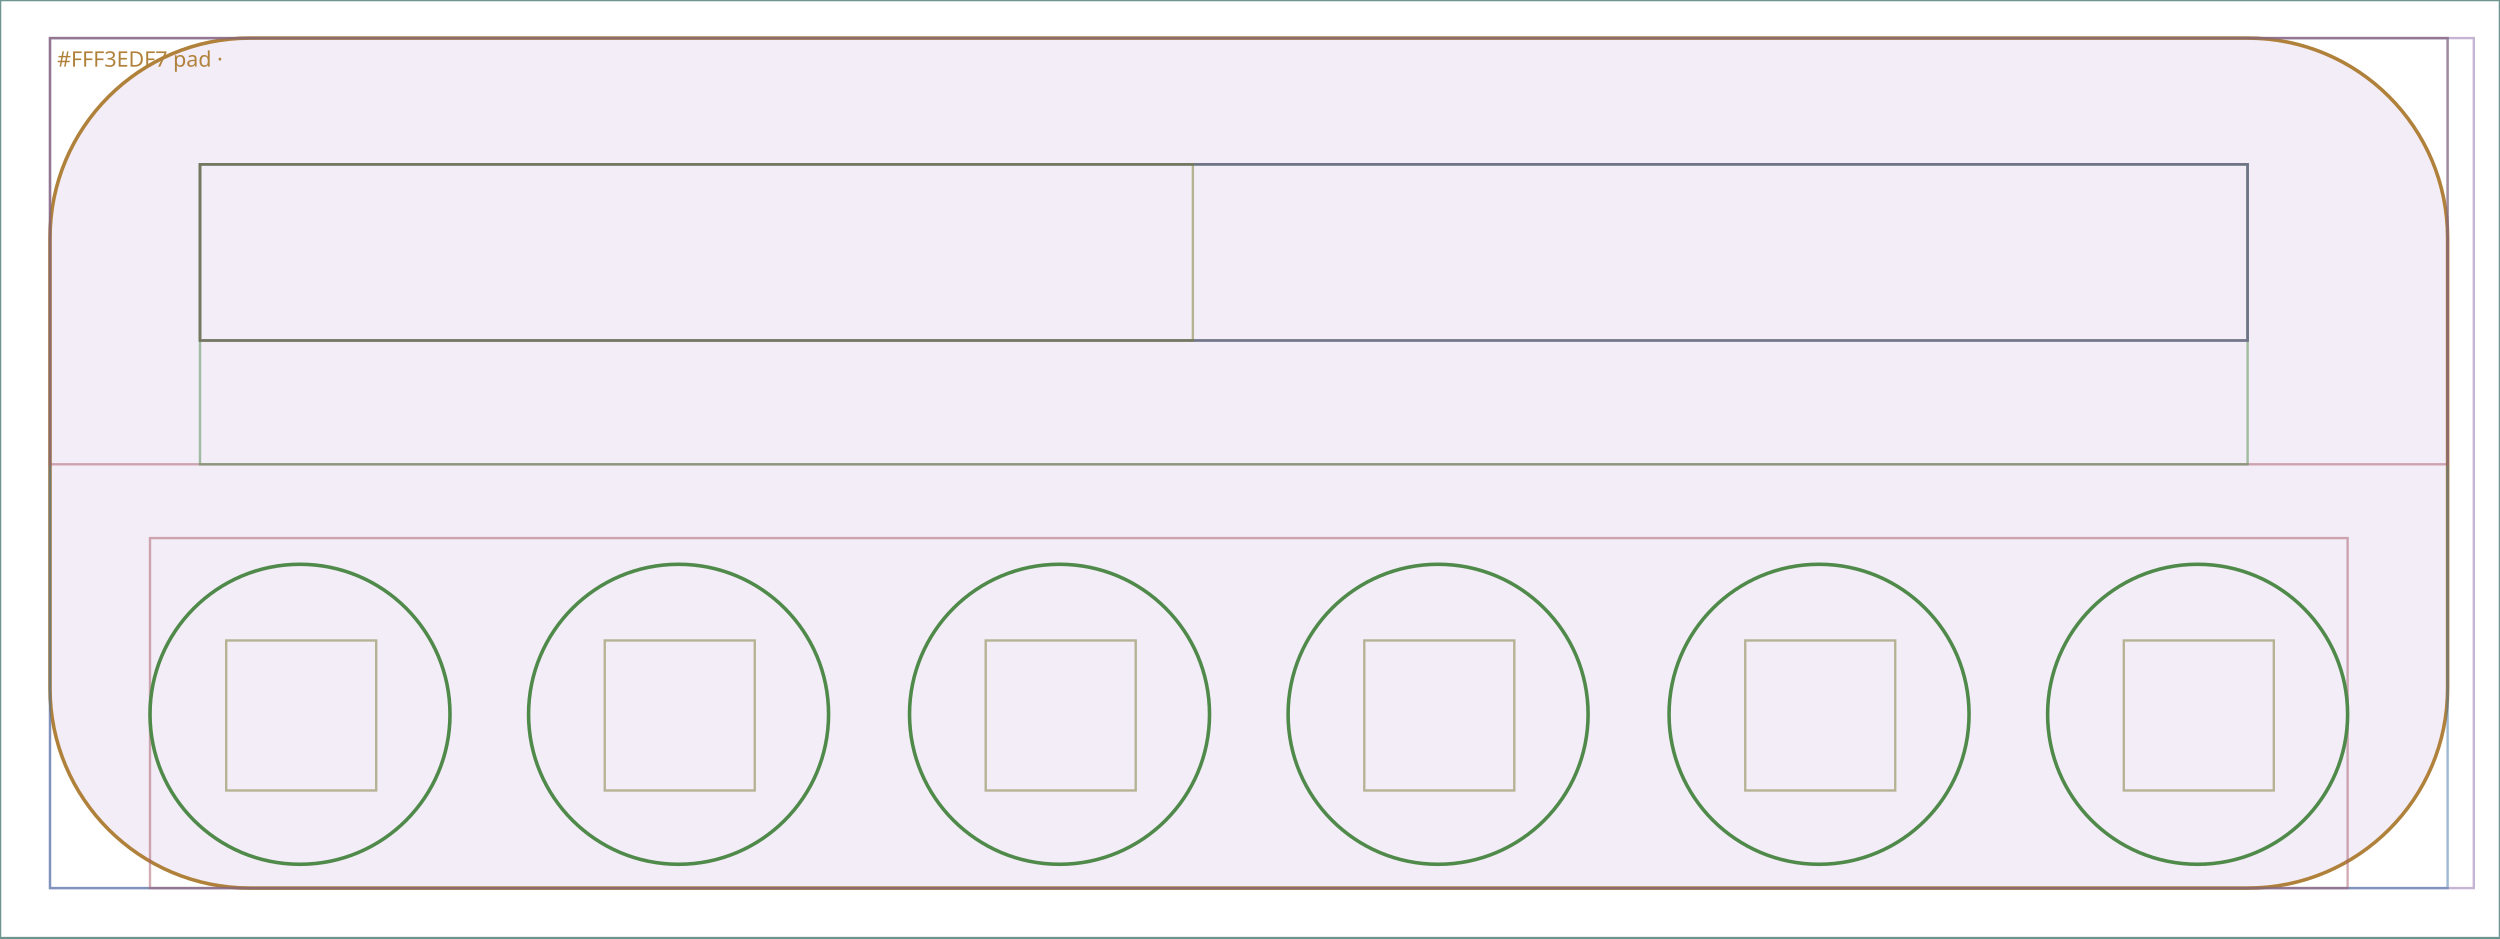
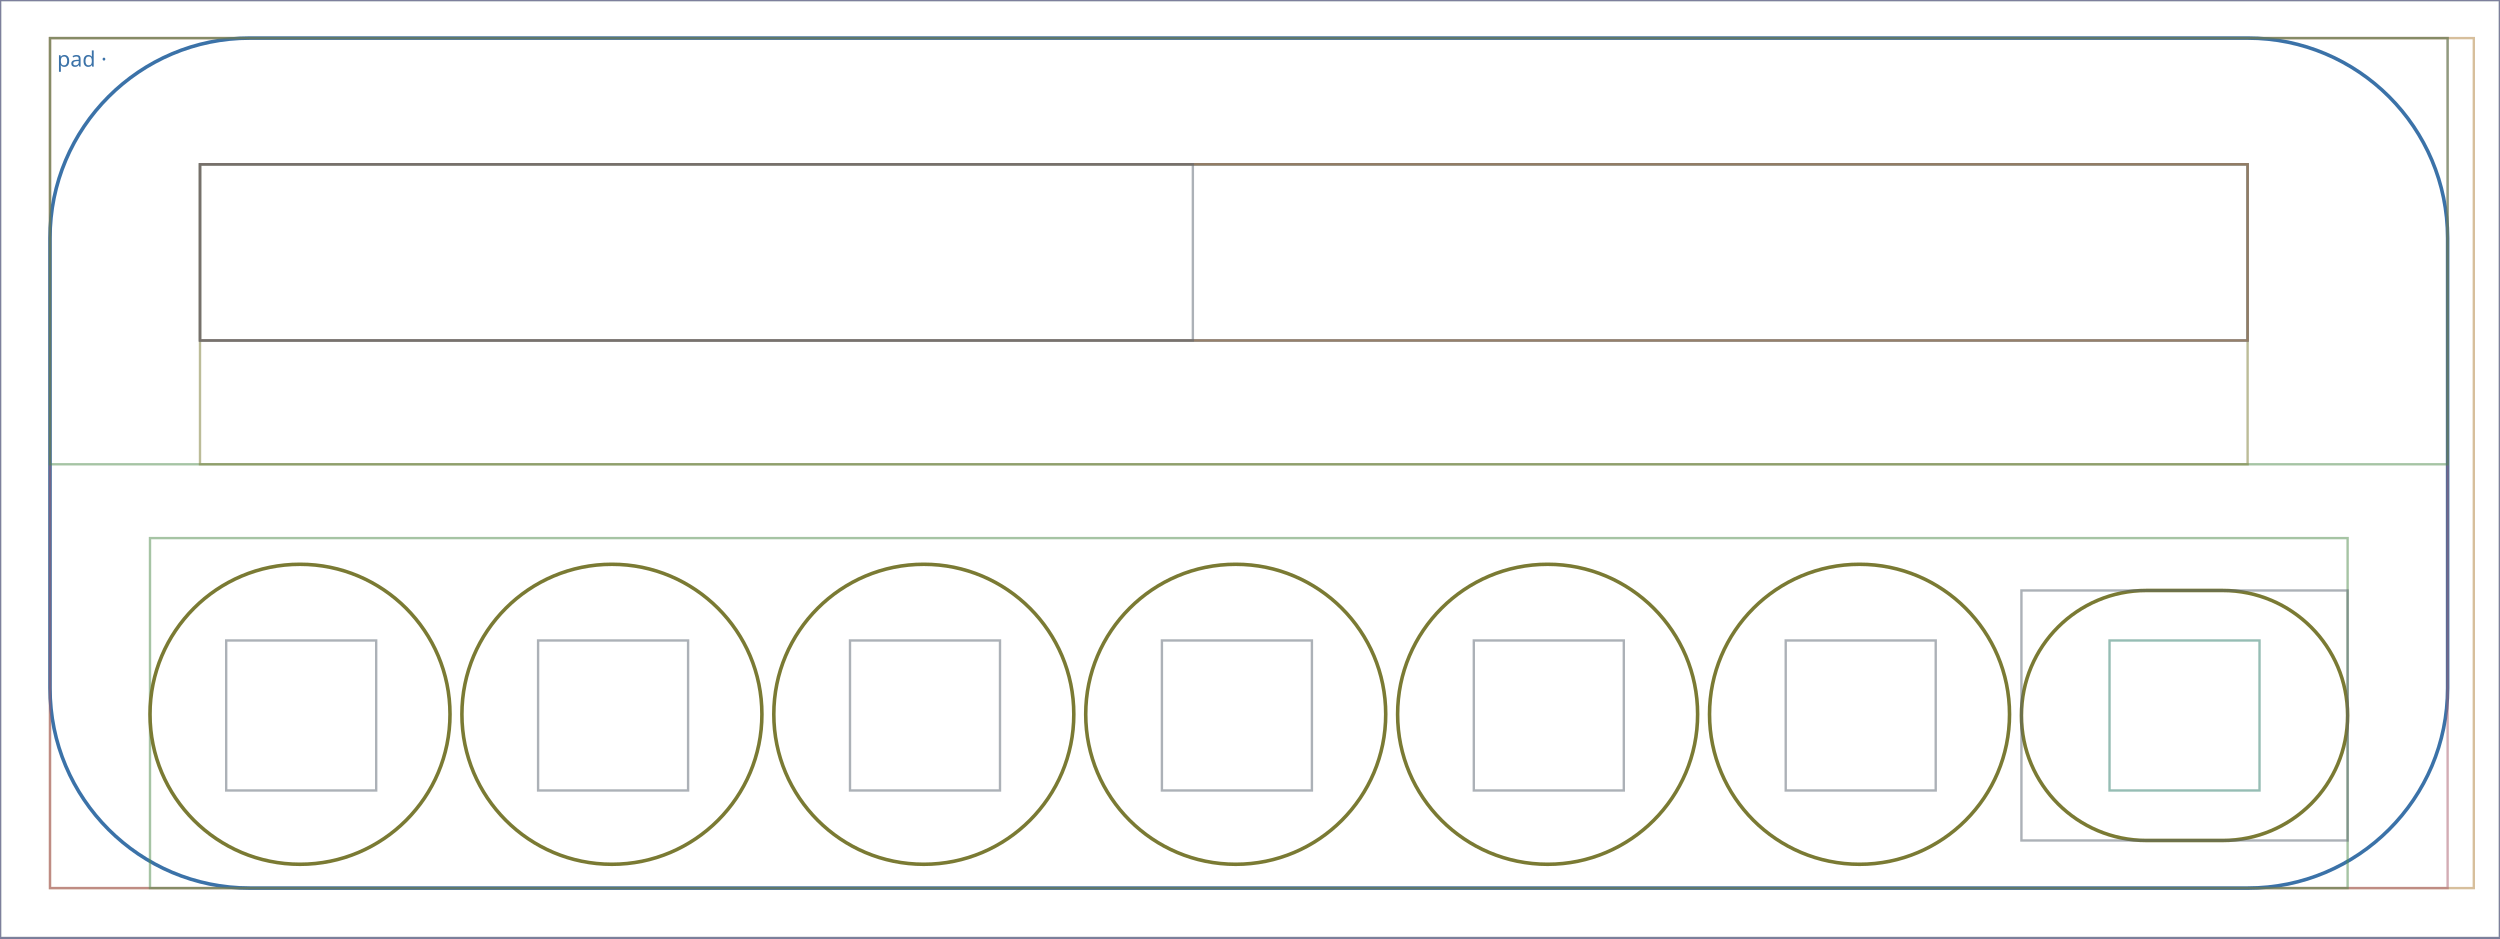
<svg xmlns="http://www.w3.org/2000/svg" viewBox="0 0 1050 394" width="1050" height="394" role="img" aria-label="Conversation/Input layout wireframe">
  <rect width="1050" height="394" fill="#ffffff" />
  <g>
    <rect x="0" y="0" width="1050" height="394" fill="none" fill-opacity="0" stroke="#5B6470" stroke-width="1" stroke-opacity="0.5" />
  </g>
  <g>
    <rect x="0" y="0" width="1050" height="394" fill="none" fill-opacity="0" stroke="#2E7D6B" stroke-width="1" stroke-opacity="0.5" />
  </g>
  <g>
-     <rect x="21" y="16" width="1018" height="357" fill="none" fill-opacity="0" stroke="#8E6BA8" stroke-width="1" stroke-opacity="0.5" />
+     <rect x="0" y="0" width="1050" height="394" fill="none" fill-opacity="0" stroke="#8E6BA8" stroke-width="1" stroke-opacity="0.5" />
  </g>
  <g>
-     <path d="M105,16 H944 A84,84 0 0 1 1028,100 V289 A84,84 0 0 1 944,373 H105 A84,84 0 0 1 21,289 V100 A84,84 0 0 1 105,16 Z" fill="#F3EDF7" fill-opacity="1" stroke="#B0813B" stroke-width="1.5" stroke-opacity="1" />
-     <text x="24" y="28" font-family="system-ui, sans-serif" font-size="9" fill="#B0813B">#FFF3EDF7  pad ·</text>
+     <rect x="21" y="16" width="1018" height="357" fill="none" fill-opacity="0" stroke="#B0813B" stroke-width="1" stroke-opacity="0.5" />
  </g>
  <g>
-     <rect x="21" y="16" width="1007" height="357" fill="none" fill-opacity="0" stroke="#3B72A8" stroke-width="1" stroke-opacity="0.5" />
+     <path d="M105,16 H944 A84,84 0 0 1 1028,100 V289 A84,84 0 0 1 944,373 H105 A84,84 0 0 1 21,289 V100 A84,84 0 0 1 105,16 Z" fill="none" fill-opacity="0" stroke="#3B72A8" stroke-width="1.5" stroke-opacity="1" />
+     <text x="24" y="28" font-family="system-ui, sans-serif" font-size="9" fill="#3B72A8">pad ·</text>
  </g>
  <g>
-     <rect x="21" y="16" width="1007" height="179" fill="none" fill-opacity="0" stroke="#A85B6B" stroke-width="1" stroke-opacity="0.5" />
+     <rect x="21" y="16" width="1007" height="357" fill="none" fill-opacity="0" stroke="#A85B6B" stroke-width="1" stroke-opacity="0.5" />
  </g>
  <g>
-     <rect x="84" y="69" width="860" height="126" fill="none" fill-opacity="0" stroke="#4F8A4A" stroke-width="1" stroke-opacity="0.5" />
+     <rect x="21" y="16" width="1007" height="179" fill="none" fill-opacity="0" stroke="#4F8A4A" stroke-width="1" stroke-opacity="0.5" />
  </g>
  <g>
-     <rect x="84" y="69" width="860" height="74" fill="none" fill-opacity="0" stroke="#7A7A33" stroke-width="1" stroke-opacity="0.5" />
+     <rect x="84" y="69" width="860" height="126" fill="none" fill-opacity="0" stroke="#7A7A33" stroke-width="1" stroke-opacity="0.5" />
  </g>
  <g>
    <rect x="84" y="69" width="860" height="74" fill="none" fill-opacity="0" stroke="#5B6470" stroke-width="1" stroke-opacity="0.5" />
  </g>
  <g>
    <rect x="84" y="69" width="860" height="74" fill="none" fill-opacity="0" stroke="#2E7D6B" stroke-width="1" stroke-opacity="0.5" />
  </g>
  <g>
    <rect x="84" y="69" width="860" height="74" fill="none" fill-opacity="0" stroke="#8E6BA8" stroke-width="1" stroke-opacity="0.5" />
  </g>
  <g>
-     <rect x="84" y="69" width="417" height="74" fill="none" fill-opacity="0" stroke="#7A7A33" stroke-width="1" stroke-opacity="0.5" />
+     <rect x="84" y="69" width="860" height="74" fill="none" fill-opacity="0" stroke="#B0813B" stroke-width="1" stroke-opacity="0.5" />
  </g>
  <g>
-     <rect x="63" y="226" width="923" height="147" fill="none" fill-opacity="0" stroke="#A85B6B" stroke-width="1" stroke-opacity="0.5" />
+     <rect x="84" y="69" width="417" height="74" fill="none" fill-opacity="0" stroke="#5B6470" stroke-width="1" stroke-opacity="0.5" />
  </g>
  <g>
-     <path d="M126,237 H126 A63,63 0 0 1 189,300 V300 A63,63 0 0 1 126,363 H126 A63,63 0 0 1 63,300 V300 A63,63 0 0 1 126,237 Z" fill="none" fill-opacity="0" stroke="#4F8A4A" stroke-width="1.5" stroke-opacity="1" />
+     <rect x="63" y="226" width="923" height="147" fill="none" fill-opacity="0" stroke="#4F8A4A" stroke-width="1" stroke-opacity="0.5" />
  </g>
  <g>
-     <rect x="95" y="269" width="63" height="63" fill="none" fill-opacity="0" stroke="#7A7A33" stroke-width="1" stroke-opacity="0.5" />
+     <path d="M126,237 H126 A63,63 0 0 1 189,300 V300 A63,63 0 0 1 126,363 H126 A63,63 0 0 1 63,300 V300 A63,63 0 0 1 126,237 Z" fill="none" fill-opacity="0" stroke="#7A7A33" stroke-width="1.5" stroke-opacity="1" />
  </g>
  <g>
-     <path d="M285,237 H285 A63,63 0 0 1 348,300 V300 A63,63 0 0 1 285,363 H285 A63,63 0 0 1 222,300 V300 A63,63 0 0 1 285,237 Z" fill="none" fill-opacity="0" stroke="#4F8A4A" stroke-width="1.5" stroke-opacity="1" />
+     <rect x="95" y="269" width="63" height="63" fill="none" fill-opacity="0" stroke="#5B6470" stroke-width="1" stroke-opacity="0.5" />
  </g>
  <g>
-     <rect x="254" y="269" width="63" height="63" fill="none" fill-opacity="0" stroke="#7A7A33" stroke-width="1" stroke-opacity="0.5" />
+     <path d="M257,237 H257 A63,63 0 0 1 320,300 V300 A63,63 0 0 1 257,363 H257 A63,63 0 0 1 194,300 V300 A63,63 0 0 1 257,237 Z" fill="none" fill-opacity="0" stroke="#7A7A33" stroke-width="1.5" stroke-opacity="1" />
  </g>
  <g>
-     <path d="M445,237 H445 A63,63 0 0 1 508,300 V300 A63,63 0 0 1 445,363 H445 A63,63 0 0 1 382,300 V300 A63,63 0 0 1 445,237 Z" fill="none" fill-opacity="0" stroke="#4F8A4A" stroke-width="1.5" stroke-opacity="1" />
+     <rect x="226" y="269" width="63" height="63" fill="none" fill-opacity="0" stroke="#5B6470" stroke-width="1" stroke-opacity="0.5" />
  </g>
  <g>
-     <rect x="414" y="269" width="63" height="63" fill="none" fill-opacity="0" stroke="#7A7A33" stroke-width="1" stroke-opacity="0.5" />
+     <path d="M388,237 H388 A63,63 0 0 1 451,300 V300 A63,63 0 0 1 388,363 H388 A63,63 0 0 1 325,300 V300 A63,63 0 0 1 388,237 Z" fill="none" fill-opacity="0" stroke="#7A7A33" stroke-width="1.5" stroke-opacity="1" />
  </g>
  <g>
-     <path d="M604,237 H604 A63,63 0 0 1 667,300 V300 A63,63 0 0 1 604,363 H604 A63,63 0 0 1 541,300 V300 A63,63 0 0 1 604,237 Z" fill="none" fill-opacity="0" stroke="#4F8A4A" stroke-width="1.5" stroke-opacity="1" />
+     <rect x="357" y="269" width="63" height="63" fill="none" fill-opacity="0" stroke="#5B6470" stroke-width="1" stroke-opacity="0.5" />
  </g>
  <g>
-     <rect x="573" y="269" width="63" height="63" fill="none" fill-opacity="0" stroke="#7A7A33" stroke-width="1" stroke-opacity="0.5" />
+     <path d="M519,237 H519 A63,63 0 0 1 582,300 V300 A63,63 0 0 1 519,363 H519 A63,63 0 0 1 456,300 V300 A63,63 0 0 1 519,237 Z" fill="none" fill-opacity="0" stroke="#7A7A33" stroke-width="1.5" stroke-opacity="1" />
  </g>
  <g>
-     <path d="M764,237 H764 A63,63 0 0 1 827,300 V300 A63,63 0 0 1 764,363 H764 A63,63 0 0 1 701,300 V300 A63,63 0 0 1 764,237 Z" fill="none" fill-opacity="0" stroke="#4F8A4A" stroke-width="1.5" stroke-opacity="1" />
+     <rect x="488" y="269" width="63" height="63" fill="none" fill-opacity="0" stroke="#5B6470" stroke-width="1" stroke-opacity="0.5" />
  </g>
  <g>
-     <rect x="733" y="269" width="63" height="63" fill="none" fill-opacity="0" stroke="#7A7A33" stroke-width="1" stroke-opacity="0.5" />
+     <path d="M650,237 H650 A63,63 0 0 1 713,300 V300 A63,63 0 0 1 650,363 H650 A63,63 0 0 1 587,300 V300 A63,63 0 0 1 650,237 Z" fill="none" fill-opacity="0" stroke="#7A7A33" stroke-width="1.5" stroke-opacity="1" />
  </g>
  <g>
-     <path d="M923,237 H923 A63,63 0 0 1 986,300 V300 A63,63 0 0 1 923,363 H923 A63,63 0 0 1 860,300 V300 A63,63 0 0 1 923,237 Z" fill="none" fill-opacity="0" stroke="#4F8A4A" stroke-width="1.5" stroke-opacity="1" />
+     <rect x="619" y="269" width="63" height="63" fill="none" fill-opacity="0" stroke="#5B6470" stroke-width="1" stroke-opacity="0.5" />
  </g>
  <g>
-     <rect x="892" y="269" width="63" height="63" fill="none" fill-opacity="0" stroke="#7A7A33" stroke-width="1" stroke-opacity="0.5" />
+     <path d="M781,237 H781 A63,63 0 0 1 844,300 V300 A63,63 0 0 1 781,363 H781 A63,63 0 0 1 718,300 V300 A63,63 0 0 1 781,237 Z" fill="none" fill-opacity="0" stroke="#7A7A33" stroke-width="1.5" stroke-opacity="1" />
+   </g>
+   <g>
+     <rect x="750" y="269" width="63" height="63" fill="none" fill-opacity="0" stroke="#5B6470" stroke-width="1" stroke-opacity="0.5" />
+   </g>
+   <g>
+     <path d="M901.5,248 H933.5 A52.5,52.5 0 0 1 986,300.5 V300.5 A52.5,52.5 0 0 1 933.5,353 H901.5 A52.5,52.5 0 0 1 849,300.5 V300.5 A52.5,52.5 0 0 1 901.5,248 Z" fill="none" fill-opacity="0" stroke="#7A7A33" stroke-width="1.5" stroke-opacity="1" />
+   </g>
+   <g>
+     <rect x="849" y="248" width="137" height="105" fill="none" fill-opacity="0" stroke="#5B6470" stroke-width="1" stroke-opacity="0.5" />
+   </g>
+   <g>
+     <rect x="886" y="269" width="63" height="63" fill="none" fill-opacity="0" stroke="#2E7D6B" stroke-width="1" stroke-opacity="0.5" />
  </g>
</svg>
